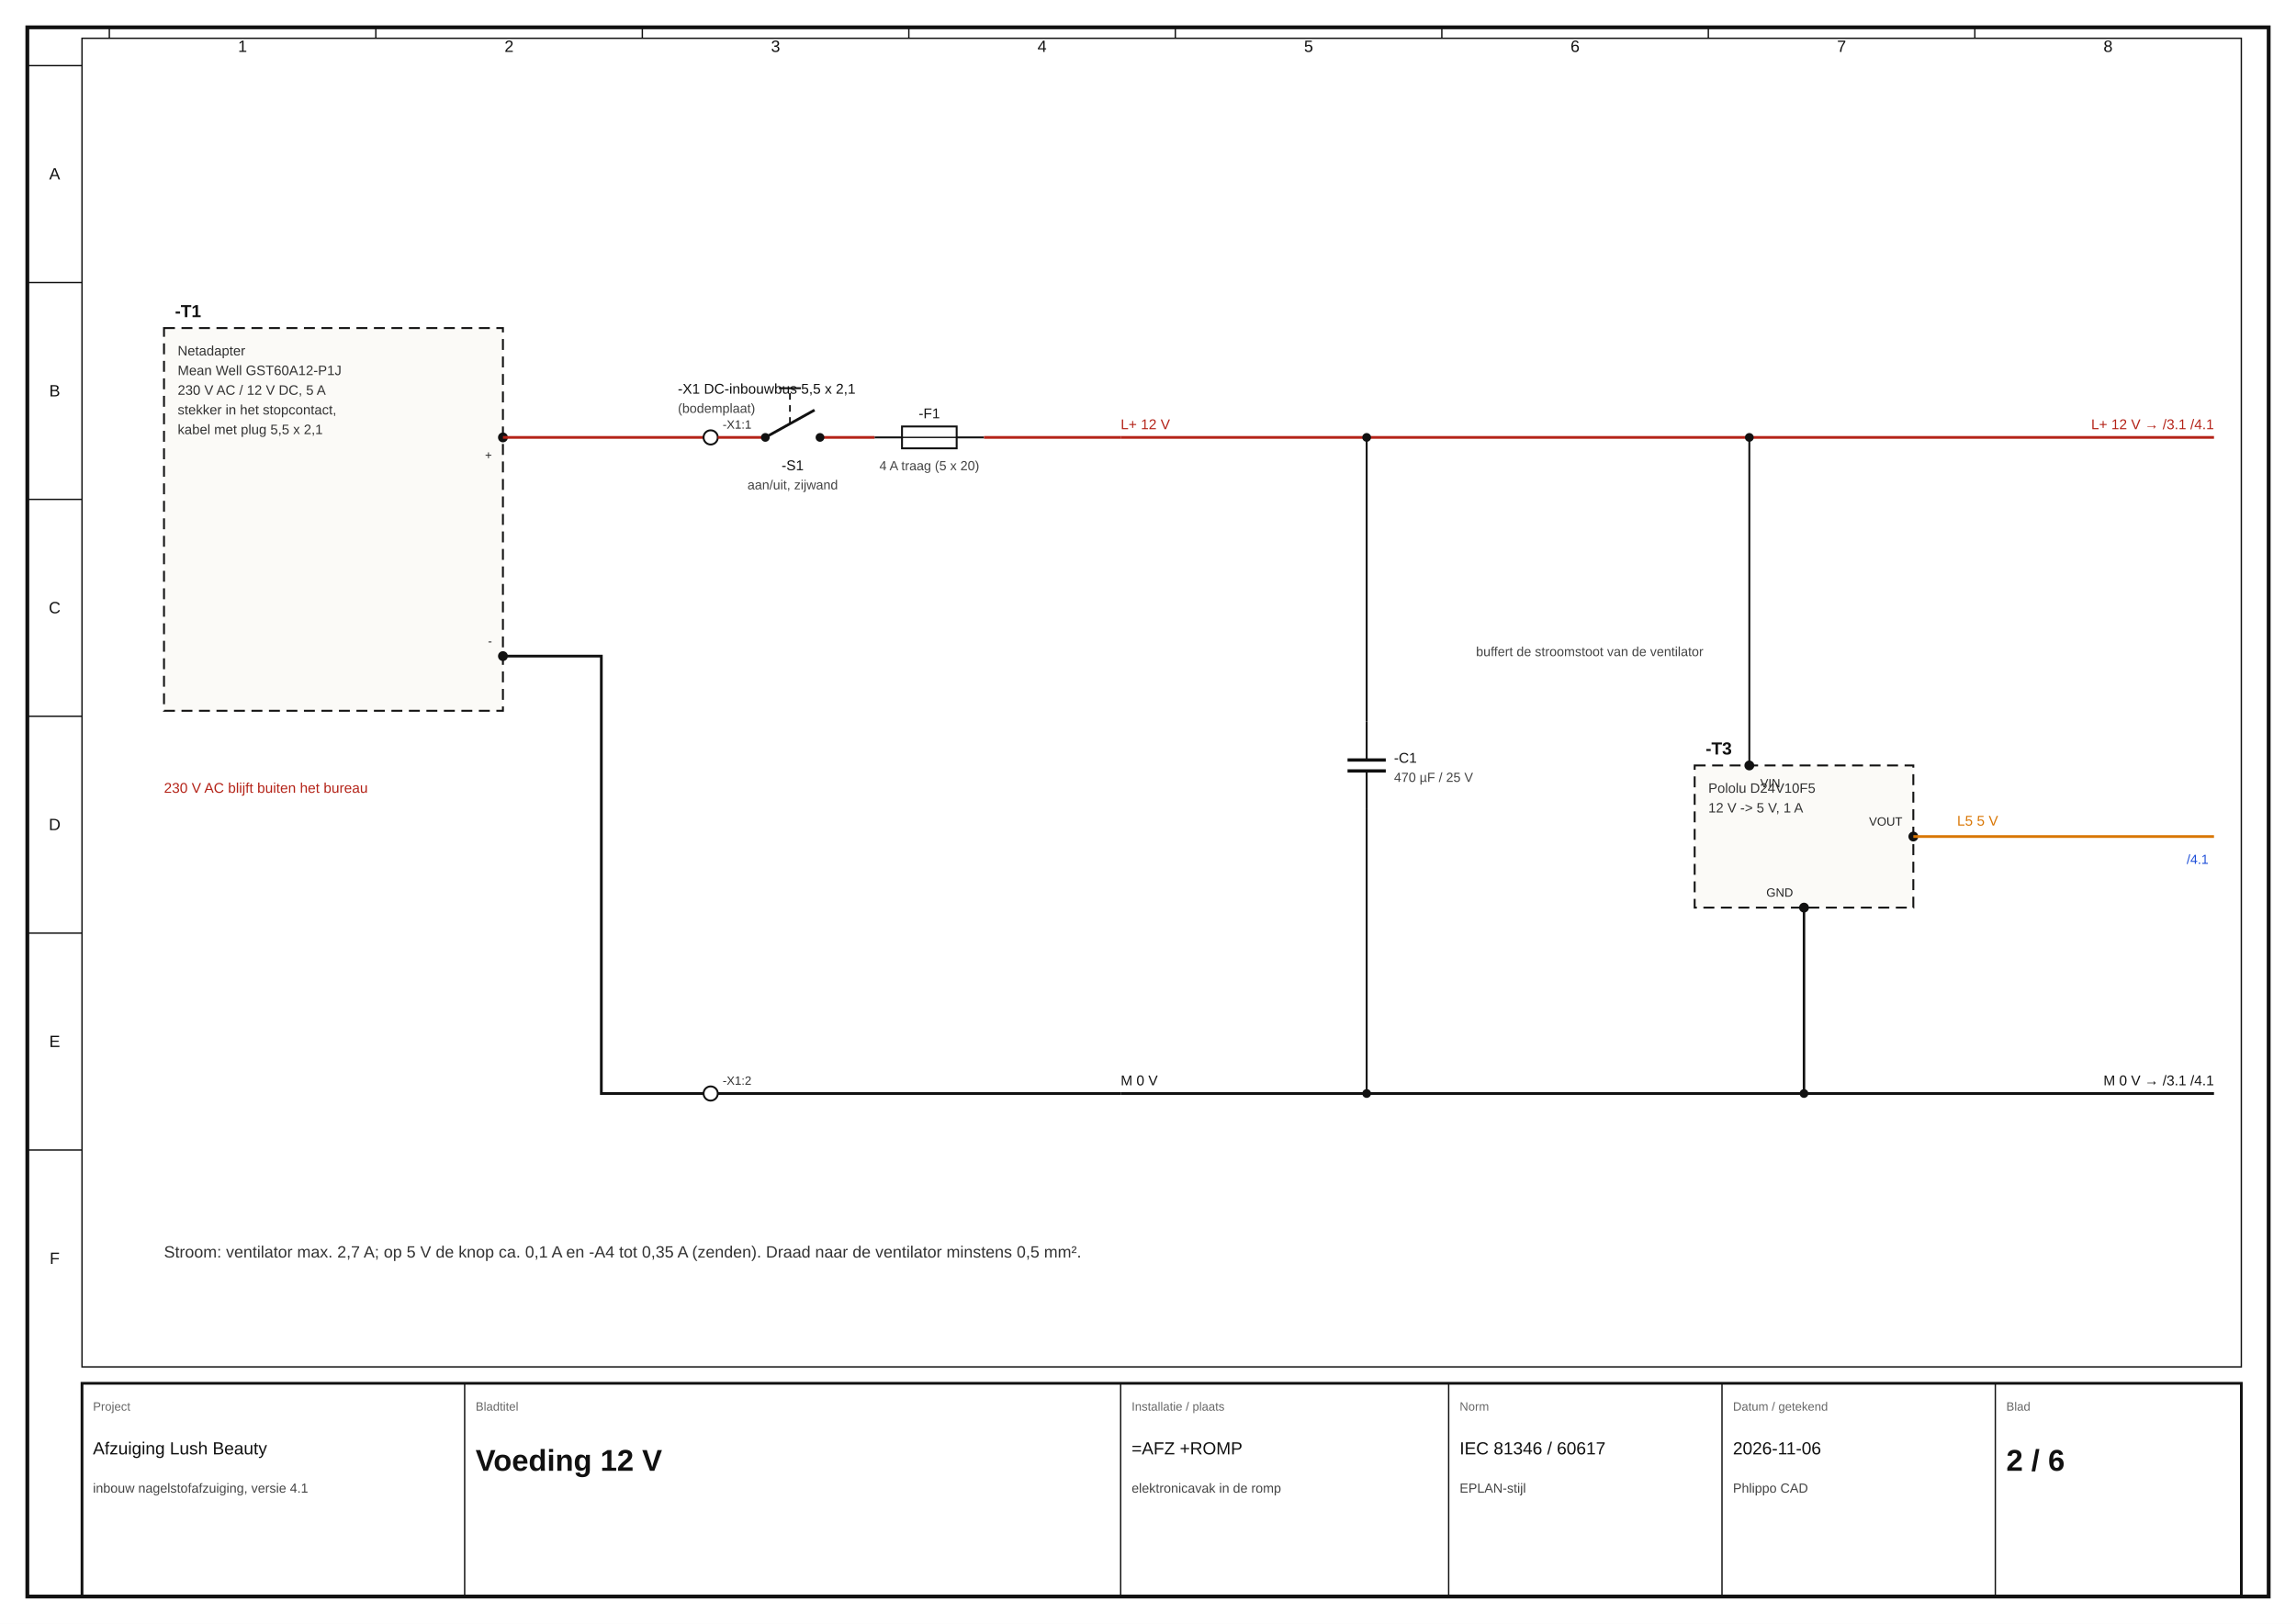
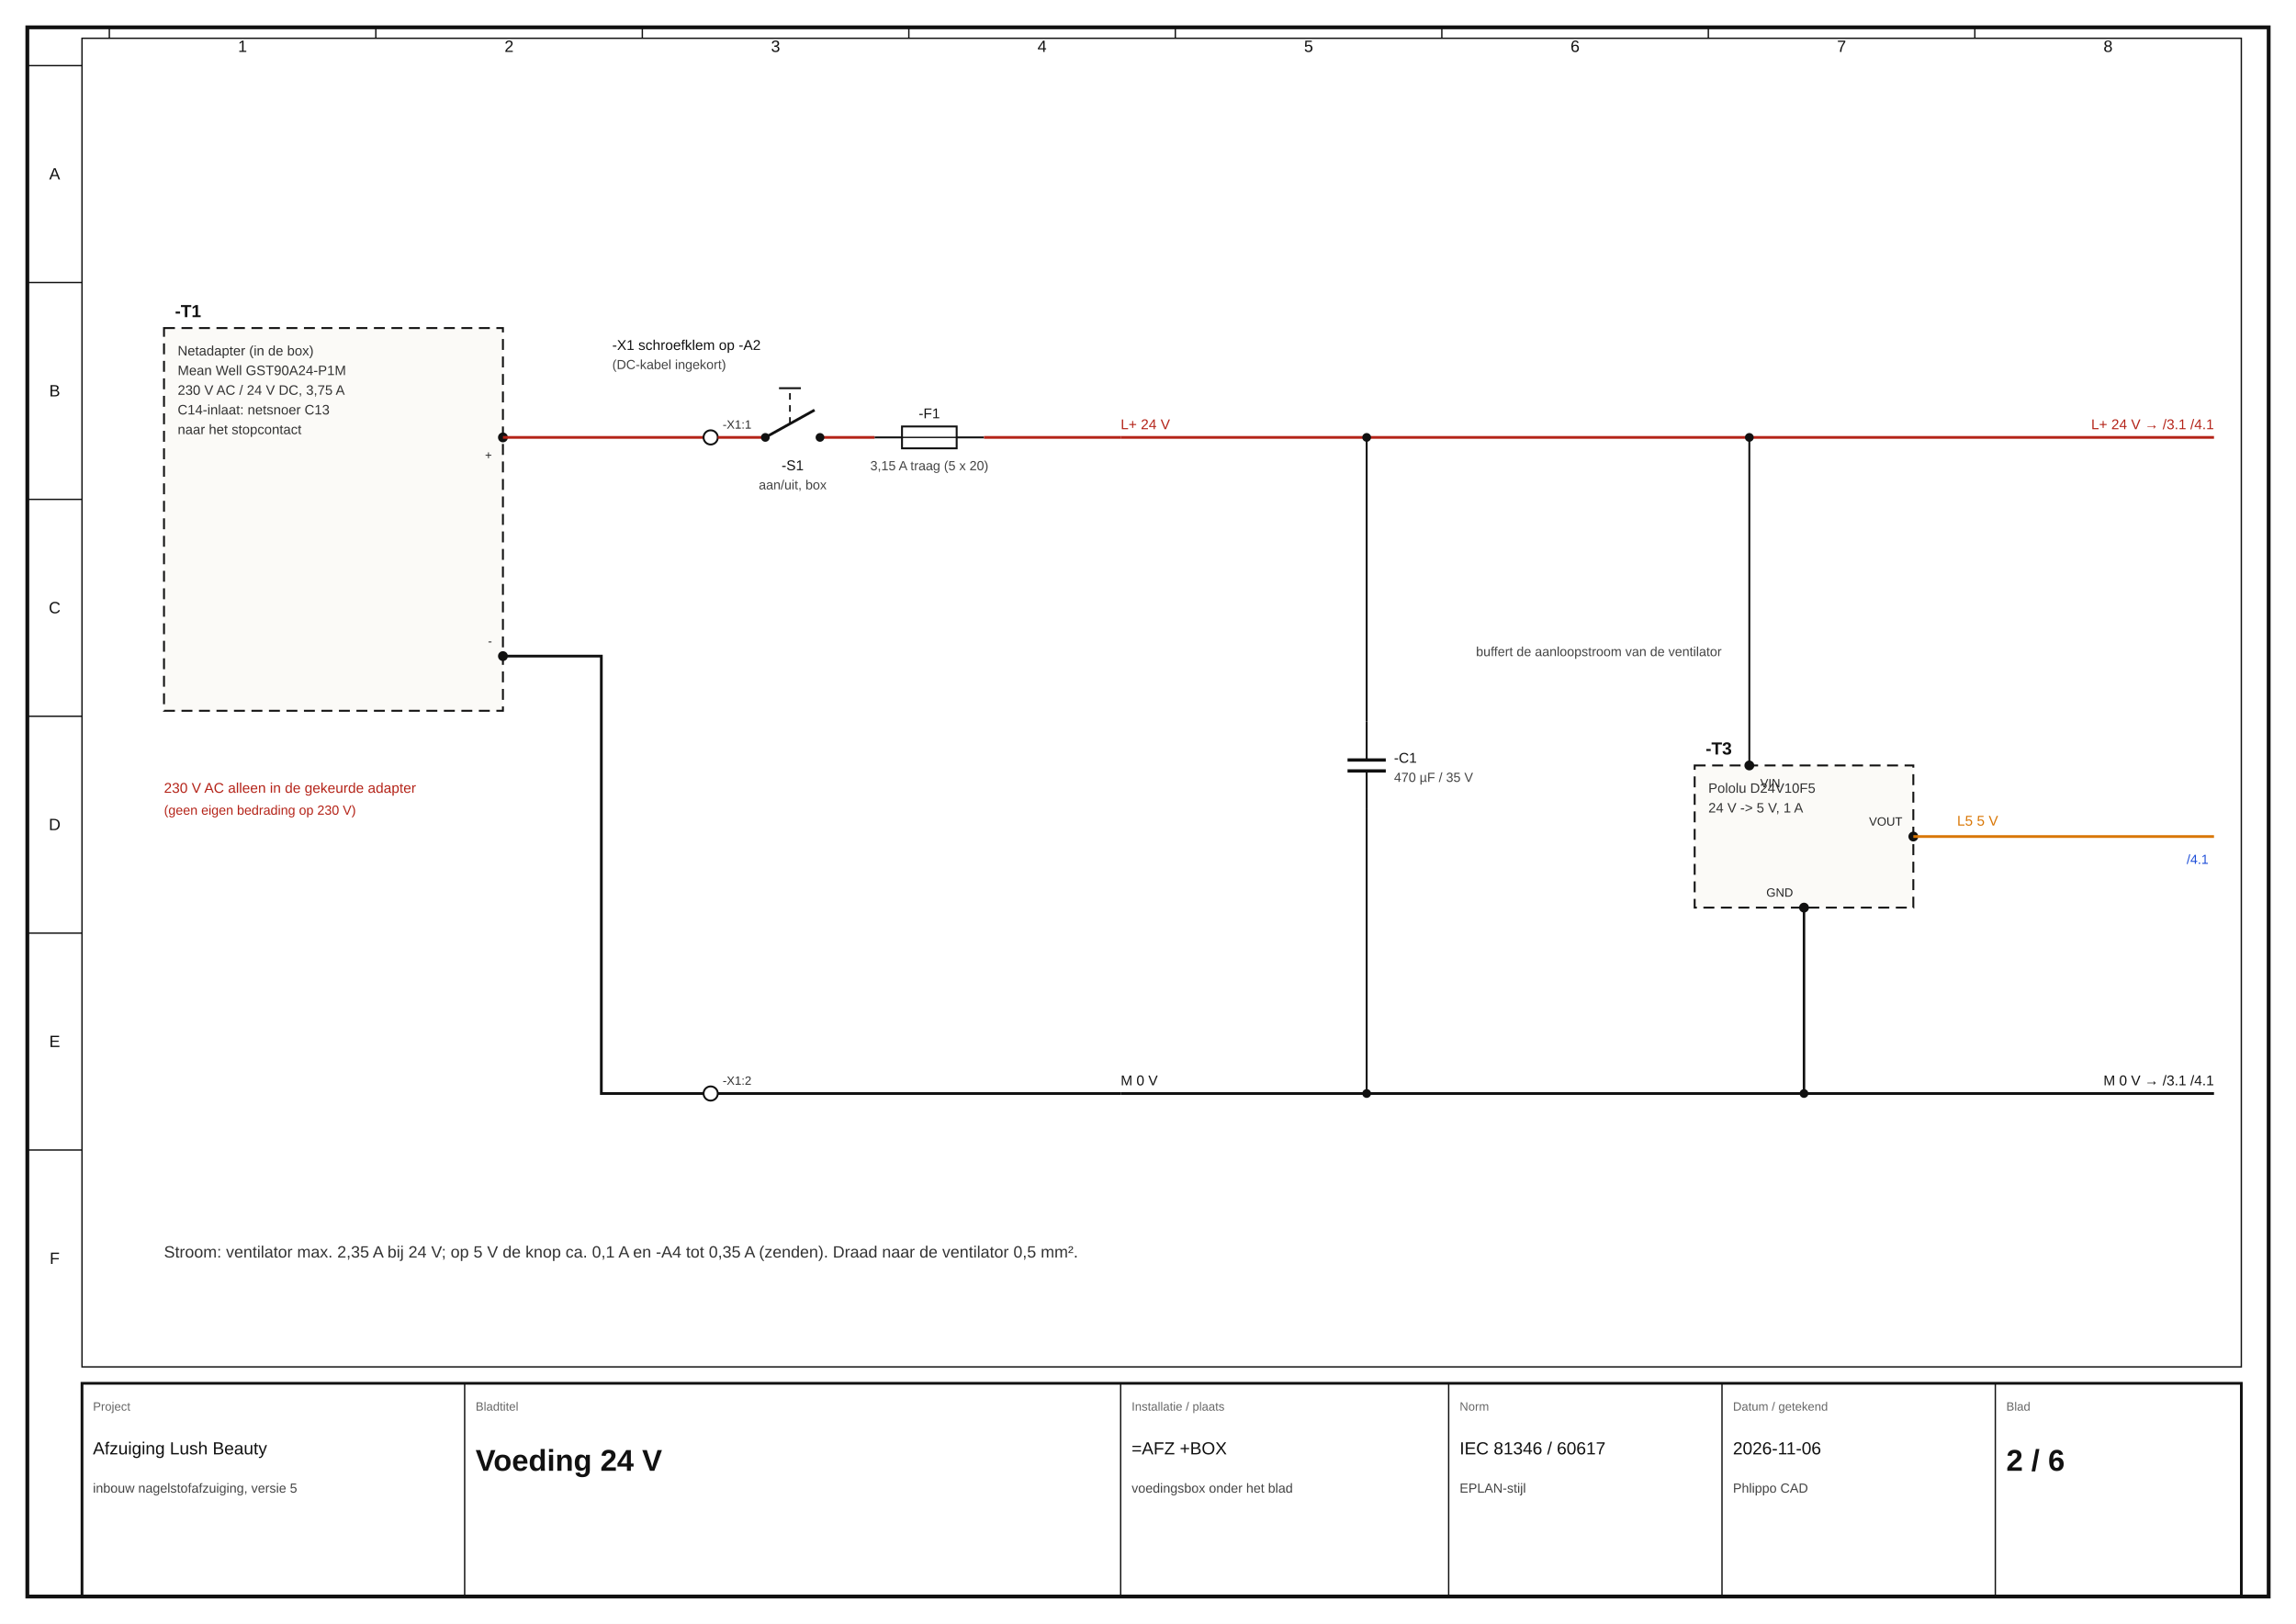
<svg xmlns="http://www.w3.org/2000/svg" viewBox="0 0 420 297" width="420mm" height="297mm" font-family="Arial, Helvetica, sans-serif">
  <rect width="420" height="297" fill="#fff" />
  <rect x="5" y="5" width="410" height="287" fill="none" stroke="#111" stroke-width="0.7" />
  <rect x="15" y="7" width="395" height="243" fill="none" stroke="#111" stroke-width="0.25" />
  <polyline points="20,5 20,7" fill="none" stroke="#111" stroke-width="0.25" />
  <text x="44.375" y="9.5" font-size="3" text-anchor="middle" fill="#111">1</text>
  <polyline points="68.75,5 68.75,7" fill="none" stroke="#111" stroke-width="0.25" />
  <text x="93.125" y="9.5" font-size="3" text-anchor="middle" fill="#111">2</text>
  <polyline points="117.5,5 117.5,7" fill="none" stroke="#111" stroke-width="0.25" />
  <text x="141.875" y="9.5" font-size="3" text-anchor="middle" fill="#111">3</text>
  <polyline points="166.25,5 166.25,7" fill="none" stroke="#111" stroke-width="0.25" />
  <text x="190.625" y="9.5" font-size="3" text-anchor="middle" fill="#111">4</text>
  <polyline points="215,5 215,7" fill="none" stroke="#111" stroke-width="0.25" />
  <text x="239.375" y="9.5" font-size="3" text-anchor="middle" fill="#111">5</text>
  <polyline points="263.75,5 263.75,7" fill="none" stroke="#111" stroke-width="0.25" />
  <text x="288.125" y="9.5" font-size="3" text-anchor="middle" fill="#111">6</text>
  <polyline points="312.5,5 312.5,7" fill="none" stroke="#111" stroke-width="0.25" />
  <text x="336.875" y="9.5" font-size="3" text-anchor="middle" fill="#111">7</text>
  <polyline points="361.25,5 361.25,7" fill="none" stroke="#111" stroke-width="0.25" />
  <text x="385.625" y="9.5" font-size="3" text-anchor="middle" fill="#111">8</text>
  <polyline points="5,12 15,12" fill="none" stroke="#111" stroke-width="0.25" />
  <text x="10" y="32.833" font-size="3" text-anchor="middle" fill="#111">A</text>
  <polyline points="5,51.667 15,51.667" fill="none" stroke="#111" stroke-width="0.25" />
  <text x="10" y="72.5" font-size="3" text-anchor="middle" fill="#111">B</text>
  <polyline points="5,91.333 15,91.333" fill="none" stroke="#111" stroke-width="0.25" />
  <text x="10" y="112.167" font-size="3" text-anchor="middle" fill="#111">C</text>
  <polyline points="5,131 15,131" fill="none" stroke="#111" stroke-width="0.25" />
  <text x="10" y="151.833" font-size="3" text-anchor="middle" fill="#111">D</text>
  <polyline points="5,170.667 15,170.667" fill="none" stroke="#111" stroke-width="0.25" />
  <text x="10" y="191.5" font-size="3" text-anchor="middle" fill="#111">E</text>
  <polyline points="5,210.333 15,210.333" fill="none" stroke="#111" stroke-width="0.25" />
  <text x="10" y="231.167" font-size="3" text-anchor="middle" fill="#111">F</text>
  <rect x="15" y="253" width="395" height="39" fill="none" stroke="#111" stroke-width="0.5" />
  <polyline points="15,253 15,292" fill="none" stroke="#111" stroke-width="0.25" />
  <text x="17" y="258" font-size="2.2" text-anchor="start" fill="#666">Project</text>
  <text x="17" y="266" font-size="3.2" text-anchor="start" fill="#111">Afzuiging Lush Beauty</text>
-   <text x="17" y="273" font-size="2.4" text-anchor="start" fill="#444">inbouw nagelstofafzuiging, versie 4.1</text>
+   <text x="17" y="273" font-size="2.4" text-anchor="start" fill="#444">inbouw nagelstofafzuiging, versie 5</text>
  <polyline points="85,253 85,292" fill="none" stroke="#111" stroke-width="0.25" />
  <text x="87" y="258" font-size="2.2" text-anchor="start" fill="#666">Bladtitel</text>
-   <text x="87" y="269" font-size="5.5" text-anchor="start" fill="#111" font-weight="700">Voeding 12 V</text>
+   <text x="87" y="269" font-size="5.5" text-anchor="start" fill="#111" font-weight="700">Voeding 24 V</text>
  <polyline points="205,253 205,292" fill="none" stroke="#111" stroke-width="0.25" />
  <text x="207" y="258" font-size="2.2" text-anchor="start" fill="#666">Installatie / plaats</text>
-   <text x="207" y="266" font-size="3.2" text-anchor="start" fill="#111">=AFZ +ROMP</text>
-   <text x="207" y="273" font-size="2.4" text-anchor="start" fill="#444">elektronicavak in de romp</text>
+   <text x="207" y="266" font-size="3.2" text-anchor="start" fill="#111">=AFZ +BOX</text>
+   <text x="207" y="273" font-size="2.4" text-anchor="start" fill="#444">voedingsbox onder het blad</text>
  <polyline points="265,253 265,292" fill="none" stroke="#111" stroke-width="0.25" />
  <text x="267" y="258" font-size="2.2" text-anchor="start" fill="#666">Norm</text>
  <text x="267" y="266" font-size="3.2" text-anchor="start" fill="#111">IEC 81346 / 60617</text>
  <text x="267" y="273" font-size="2.4" text-anchor="start" fill="#444">EPLAN-stijl</text>
  <polyline points="315,253 315,292" fill="none" stroke="#111" stroke-width="0.25" />
  <text x="317" y="258" font-size="2.2" text-anchor="start" fill="#666">Datum / getekend</text>
  <text x="317" y="266" font-size="3.2" text-anchor="start" fill="#111">2026-11-06</text>
  <text x="317" y="273" font-size="2.4" text-anchor="start" fill="#444">Phlippo CAD</text>
  <polyline points="365,253 365,292" fill="none" stroke="#111" stroke-width="0.25" />
  <text x="367" y="258" font-size="2.2" text-anchor="start" fill="#666">Blad</text>
  <text x="367" y="269" font-size="5.5" text-anchor="start" fill="#111" font-weight="700">2 / 6</text>
  <rect x="30" y="60" width="62" height="70" fill="#fbfaf7" stroke="#111" stroke-width="0.35" stroke-dasharray="2 1.2" />
  <text x="32" y="58" font-size="3.2" text-anchor="start" fill="#111" font-weight="700">-T1</text>
-   <text x="32.5" y="65" font-size="2.5" text-anchor="start" fill="#333">Netadapter</text>
-   <text x="32.5" y="68.6" font-size="2.5" text-anchor="start" fill="#333">Mean Well GST60A12-P1J</text>
-   <text x="32.5" y="72.2" font-size="2.5" text-anchor="start" fill="#333">230 V AC / 12 V DC, 5 A</text>
-   <text x="32.5" y="75.8" font-size="2.5" text-anchor="start" fill="#333">stekker in het stopcontact,</text>
-   <text x="32.5" y="79.4" font-size="2.5" text-anchor="start" fill="#333">kabel met plug 5,5 x 2,1</text>
+   <text x="32.5" y="65" font-size="2.5" text-anchor="start" fill="#333">Netadapter (in de box)</text>
+   <text x="32.5" y="68.6" font-size="2.5" text-anchor="start" fill="#333">Mean Well GST90A24-P1M</text>
+   <text x="32.5" y="72.2" font-size="2.5" text-anchor="start" fill="#333">230 V AC / 24 V DC, 3,75 A</text>
+   <text x="32.5" y="75.8" font-size="2.5" text-anchor="start" fill="#333">C14-inlaat: netsnoer C13</text>
+   <text x="32.5" y="79.4" font-size="2.5" text-anchor="start" fill="#333">naar het stopcontact</text>
  <circle cx="92" cy="80" r="0.9" fill="#111" />
  <text x="90" y="84" font-size="2.2" text-anchor="end" fill="#222">+</text>
  <circle cx="92" cy="120" r="0.9" fill="#111" />
  <text x="90" y="118" font-size="2.2" text-anchor="end" fill="#222">-</text>
-   <text x="30" y="145" font-size="2.6" text-anchor="start" fill="#b42318">230 V AC blijft buiten het bureau</text>
+   <text x="30" y="145" font-size="2.6" text-anchor="start" fill="#b42318">230 V AC alleen in de gekeurde adapter</text>
+   <text x="30" y="149" font-size="2.4" text-anchor="start" fill="#b42318">(geen eigen bedrading op 230 V)</text>
  <polyline points="92,80 130,80" fill="none" stroke="#b42318" stroke-width="0.5" />
-   <polyline points="92,200 92,120 92,120" fill="none" stroke="#111" stroke-width="0" />
  <polyline points="92,120 110,120 110,200 130,200" fill="none" stroke="#111" stroke-width="0.5" />
  <circle cx="130" cy="80" r="1.3" fill="#fff" stroke="#111" stroke-width="0.35" />
  <text x="132.2" y="78.4" font-size="2.2" text-anchor="start" fill="#333">-X1:1</text>
  <circle cx="130" cy="200" r="1.3" fill="#fff" stroke="#111" stroke-width="0.35" />
  <text x="132.2" y="198.4" font-size="2.2" text-anchor="start" fill="#333">-X1:2</text>
-   <text x="124" y="72" font-size="2.6" text-anchor="start" fill="#111">-X1  DC-inbouwbus 5,5 x 2,1</text>
-   <text x="124" y="75.5" font-size="2.4" text-anchor="start" fill="#444">(bodemplaat)</text>
+   <text x="112" y="64" font-size="2.6" text-anchor="start" fill="#111">-X1  schroefklem op -A2</text>
+   <text x="112" y="67.5" font-size="2.4" text-anchor="start" fill="#444">(DC-kabel ingekort)</text>
  <polyline points="131.3,80 140,80" fill="none" stroke="#b42318" stroke-width="0.5" />
  <circle cx="140" cy="80" r="0.8" fill="#111" />
  <polyline points="140,80 149,75" fill="none" stroke="#111" stroke-width="0.5" />
  <polyline points="150,80 160,80" fill="none" stroke="#b42318" stroke-width="0.5" />
  <circle cx="150" cy="80" r="0.8" fill="#111" />
  <polyline points="144.5,77.5 144.5,71" fill="none" stroke="#111" stroke-width="0.3" stroke-dasharray="1.2 1" />
  <polyline points="142.5,71 146.5,71" fill="none" stroke="#111" stroke-width="0.35" />
  <text x="145" y="86" font-size="2.6" text-anchor="middle" fill="#111">-S1</text>
-   <text x="145" y="89.5" font-size="2.4" text-anchor="middle" fill="#444">aan/uit, zijwand</text>
+   <text x="145" y="89.5" font-size="2.4" text-anchor="middle" fill="#444">aan/uit, box</text>
  <polyline points="160,80 165,80" fill="none" stroke="#111" stroke-width="0.35" />
  <rect x="165" y="78" width="10" height="4" fill="none" stroke="#111" stroke-width="0.35" />
  <polyline points="165,80 175,80" fill="none" stroke="#111" stroke-width="0.25" />
  <polyline points="175,80 180,80" fill="none" stroke="#111" stroke-width="0.35" />
  <text x="170" y="76.5" font-size="2.6" text-anchor="middle" fill="#111">-F1</text>
-   <text x="170" y="86" font-size="2.4" text-anchor="middle" fill="#444">4 A traag (5 x 20)</text>
+   <text x="170" y="86" font-size="2.4" text-anchor="middle" fill="#444">3,15 A traag (5 x 20)</text>
  <polyline points="180,80 205,80" fill="none" stroke="#b42318" stroke-width="0.5" />
  <polyline points="131.3,200 205,200" fill="none" stroke="#111" stroke-width="0.5" />
  <polyline points="205,80 405,80" fill="none" stroke="#b42318" stroke-width="0.5" />
-   <text x="205" y="78.5" font-size="2.6" text-anchor="start" fill="#b42318">L+ 12 V</text>
-   <text x="405" y="78.5" font-size="2.6" text-anchor="end" fill="#b42318">L+ 12 V  → /3.1  /4.1</text>
+   <text x="205" y="78.5" font-size="2.6" text-anchor="start" fill="#b42318">L+ 24 V</text>
+   <text x="405" y="78.5" font-size="2.6" text-anchor="end" fill="#b42318">L+ 24 V  → /3.1  /4.1</text>
  <polyline points="205,200 405,200" fill="none" stroke="#111" stroke-width="0.5" />
  <text x="205" y="198.5" font-size="2.6" text-anchor="start" fill="#111">M 0 V</text>
  <text x="405" y="198.5" font-size="2.6" text-anchor="end" fill="#111">M 0 V  → /3.1  /4.1</text>
  <circle cx="250" cy="80" r="0.8" fill="#111" />
  <polyline points="250,80 250,132" fill="none" stroke="#111" stroke-width="0.35" />
  <polyline points="250,132 250,139" fill="none" stroke="#111" stroke-width="0.35" />
  <polyline points="246.5,139 253.5,139" fill="none" stroke="#111" stroke-width="0.6" />
  <polyline points="246.5,141 253.5,141" fill="none" stroke="#111" stroke-width="0.6" />
  <polyline points="250,141 250,148" fill="none" stroke="#111" stroke-width="0.35" />
  <text x="255" y="139.5" font-size="2.6" text-anchor="start" fill="#111">-C1</text>
-   <text x="255" y="143" font-size="2.4" text-anchor="start" fill="#444">470 µF / 25 V</text>
+   <text x="255" y="143" font-size="2.4" text-anchor="start" fill="#444">470 µF / 35 V</text>
  <polyline points="250,148 250,200" fill="none" stroke="#111" stroke-width="0.35" />
  <circle cx="250" cy="200" r="0.8" fill="#111" />
-   <text x="270" y="120" font-size="2.4" text-anchor="start" fill="#444">buffert de stroomstoot van de ventilator</text>
+   <text x="270" y="120" font-size="2.4" text-anchor="start" fill="#444">buffert de aanloopstroom van de ventilator</text>
  <circle cx="320" cy="80" r="0.8" fill="#111" />
  <polyline points="320,80 320,140" fill="none" stroke="#111" stroke-width="0.35" />
  <rect x="310" y="140" width="40" height="26" fill="#fbfaf7" stroke="#111" stroke-width="0.35" stroke-dasharray="2 1.2" />
  <text x="312" y="138" font-size="3.2" text-anchor="start" fill="#111" font-weight="700">-T3</text>
  <text x="312.5" y="145" font-size="2.5" text-anchor="start" fill="#333">Pololu D24V10F5</text>
-   <text x="312.5" y="148.6" font-size="2.5" text-anchor="start" fill="#333">12 V -&gt; 5 V, 1 A</text>
+   <text x="312.5" y="148.6" font-size="2.5" text-anchor="start" fill="#333">24 V -&gt; 5 V, 1 A</text>
  <circle cx="320" cy="140" r="0.9" fill="#111" />
  <text x="322" y="144" font-size="2.2" text-anchor="start" fill="#222">VIN</text>
  <circle cx="350" cy="153" r="0.9" fill="#111" />
  <text x="348" y="151" font-size="2.2" text-anchor="end" fill="#222">VOUT</text>
  <circle cx="330" cy="166" r="0.9" fill="#111" />
  <text x="328" y="164" font-size="2.2" text-anchor="end" fill="#222">GND</text>
  <polyline points="330,166 330,200" fill="none" stroke="#111" stroke-width="0.45" />
  <circle cx="330" cy="200" r="0.8" fill="#111" />
  <polyline points="350,153 405,153" fill="none" stroke="#d97706" stroke-width="0.5" />
  <text x="358" y="151" font-size="2.6" text-anchor="start" fill="#d97706">L5 5 V</text>
  <text x="404" y="158" font-size="2.4" text-anchor="end" fill="#1d4ed8">/4.1</text>
-   <text x="30" y="230" font-size="3" text-anchor="start" fill="#333">Stroom: ventilator max. 2,7 A; op 5 V de knop ca. 0,1 A en -A4 tot 0,35 A (zenden). Draad naar de ventilator minstens 0,5 mm².</text>
+   <text x="30" y="230" font-size="3" text-anchor="start" fill="#333">Stroom: ventilator max. 2,35 A bij 24 V; op 5 V de knop ca. 0,1 A en -A4 tot 0,35 A (zenden). Draad naar de ventilator 0,5 mm².</text>
</svg>
